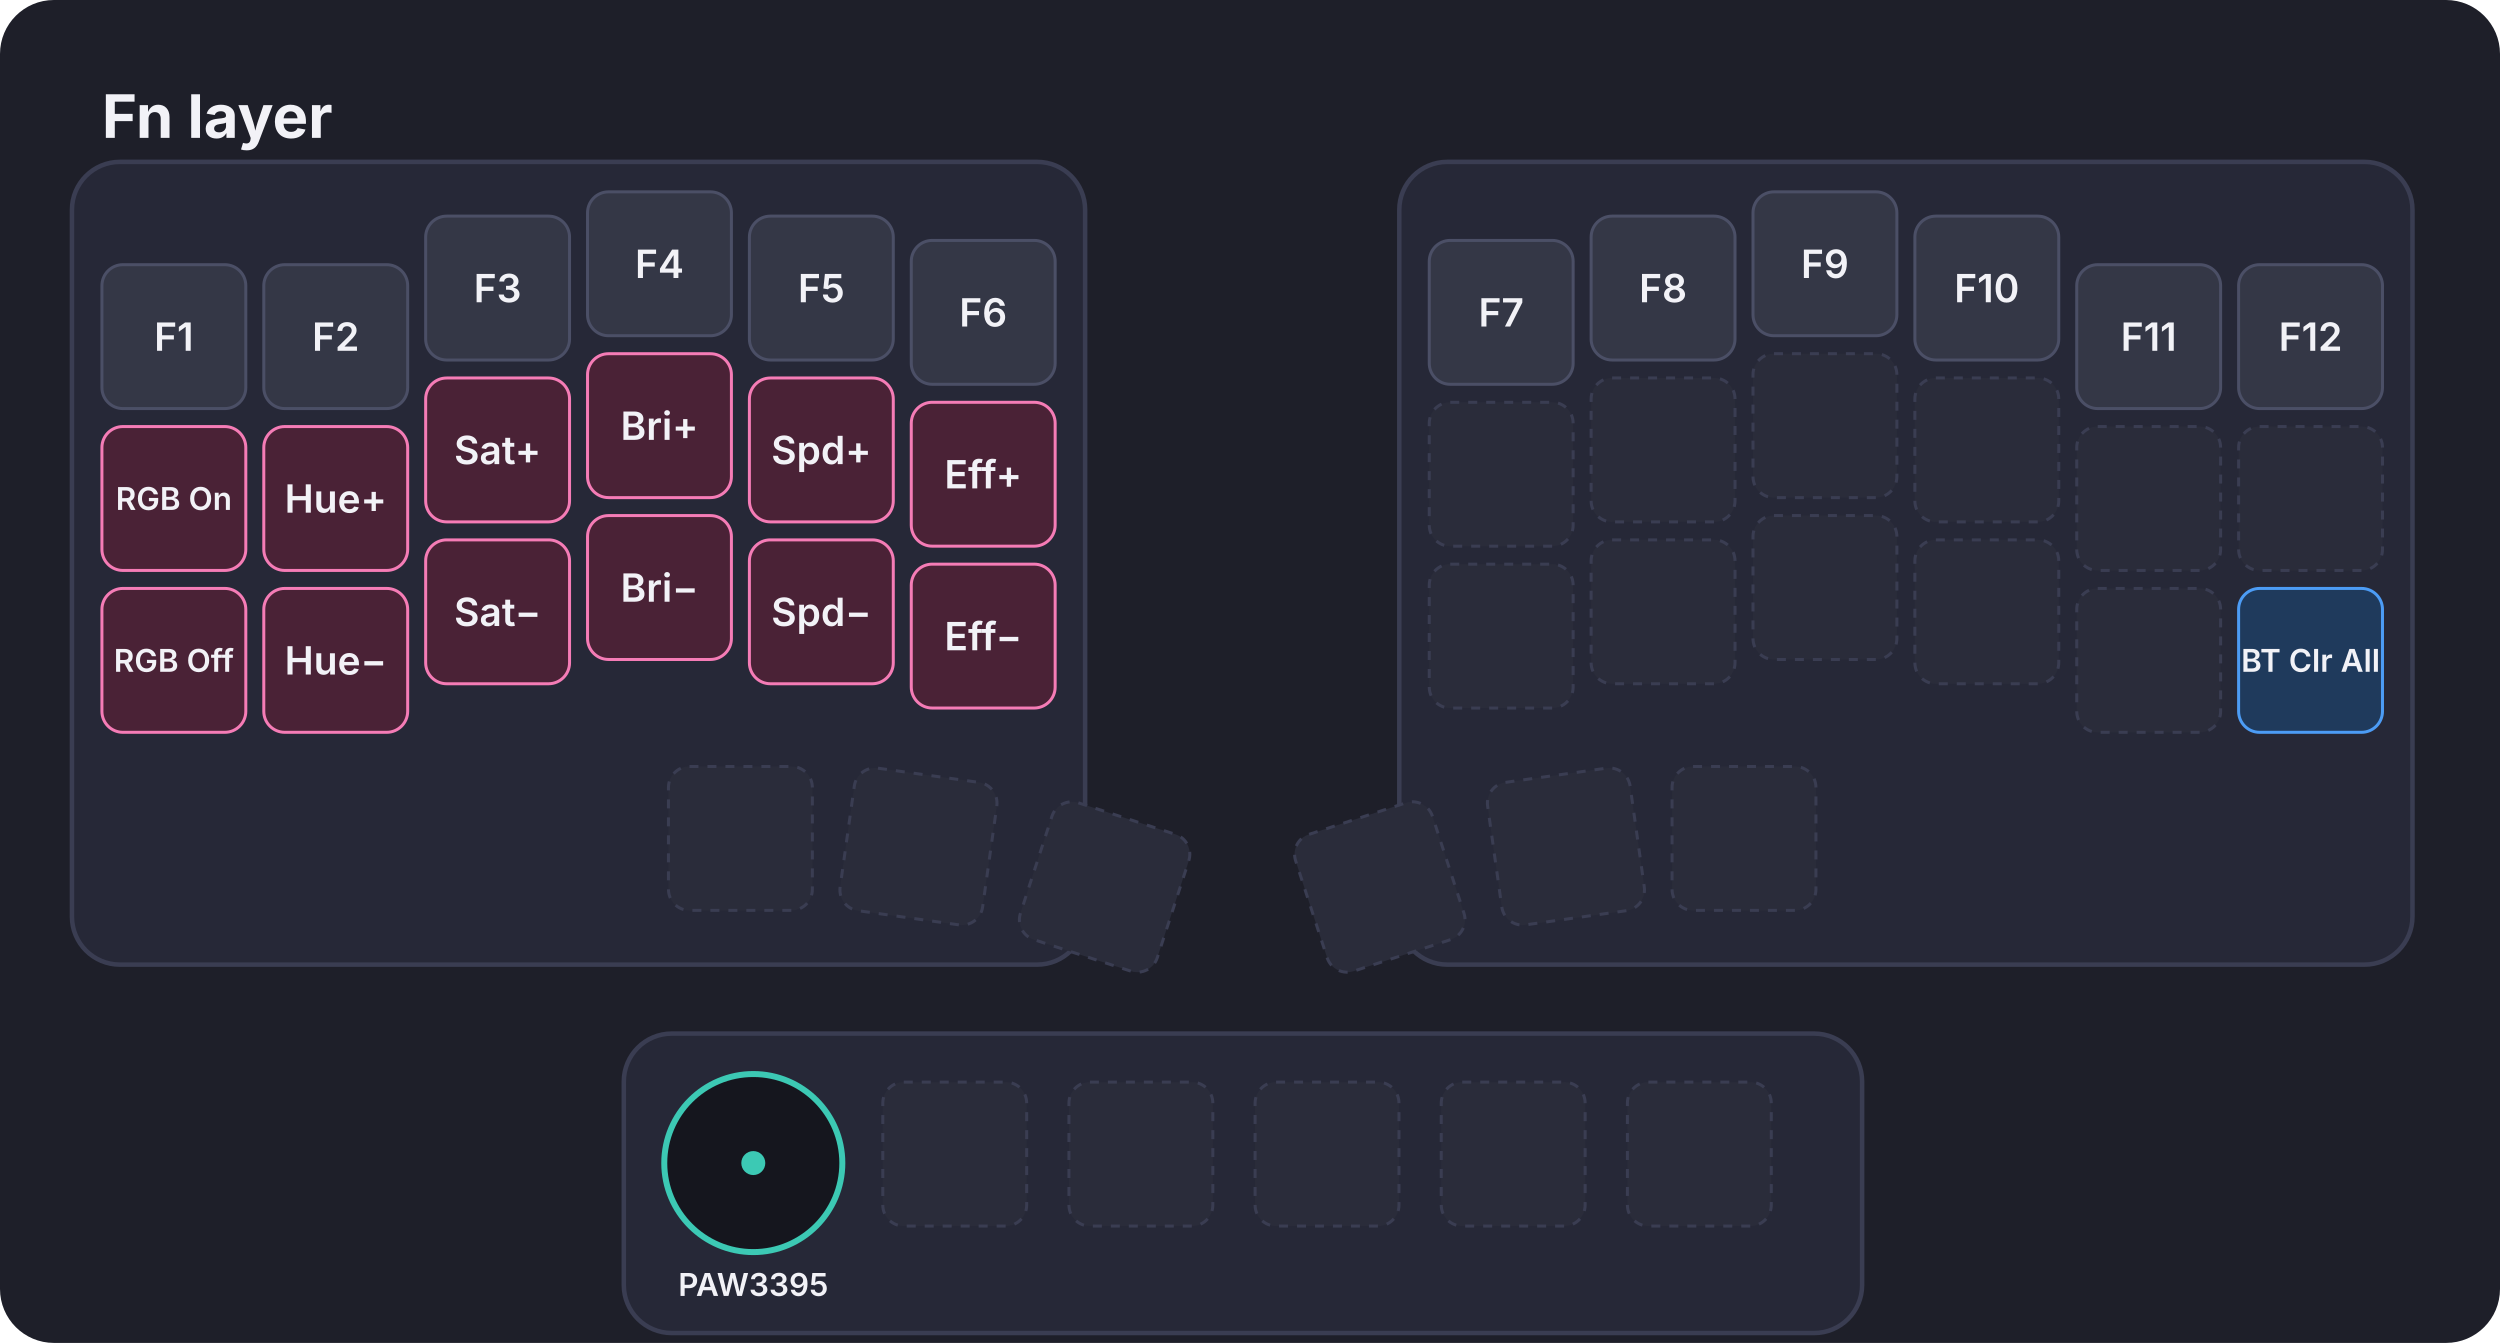
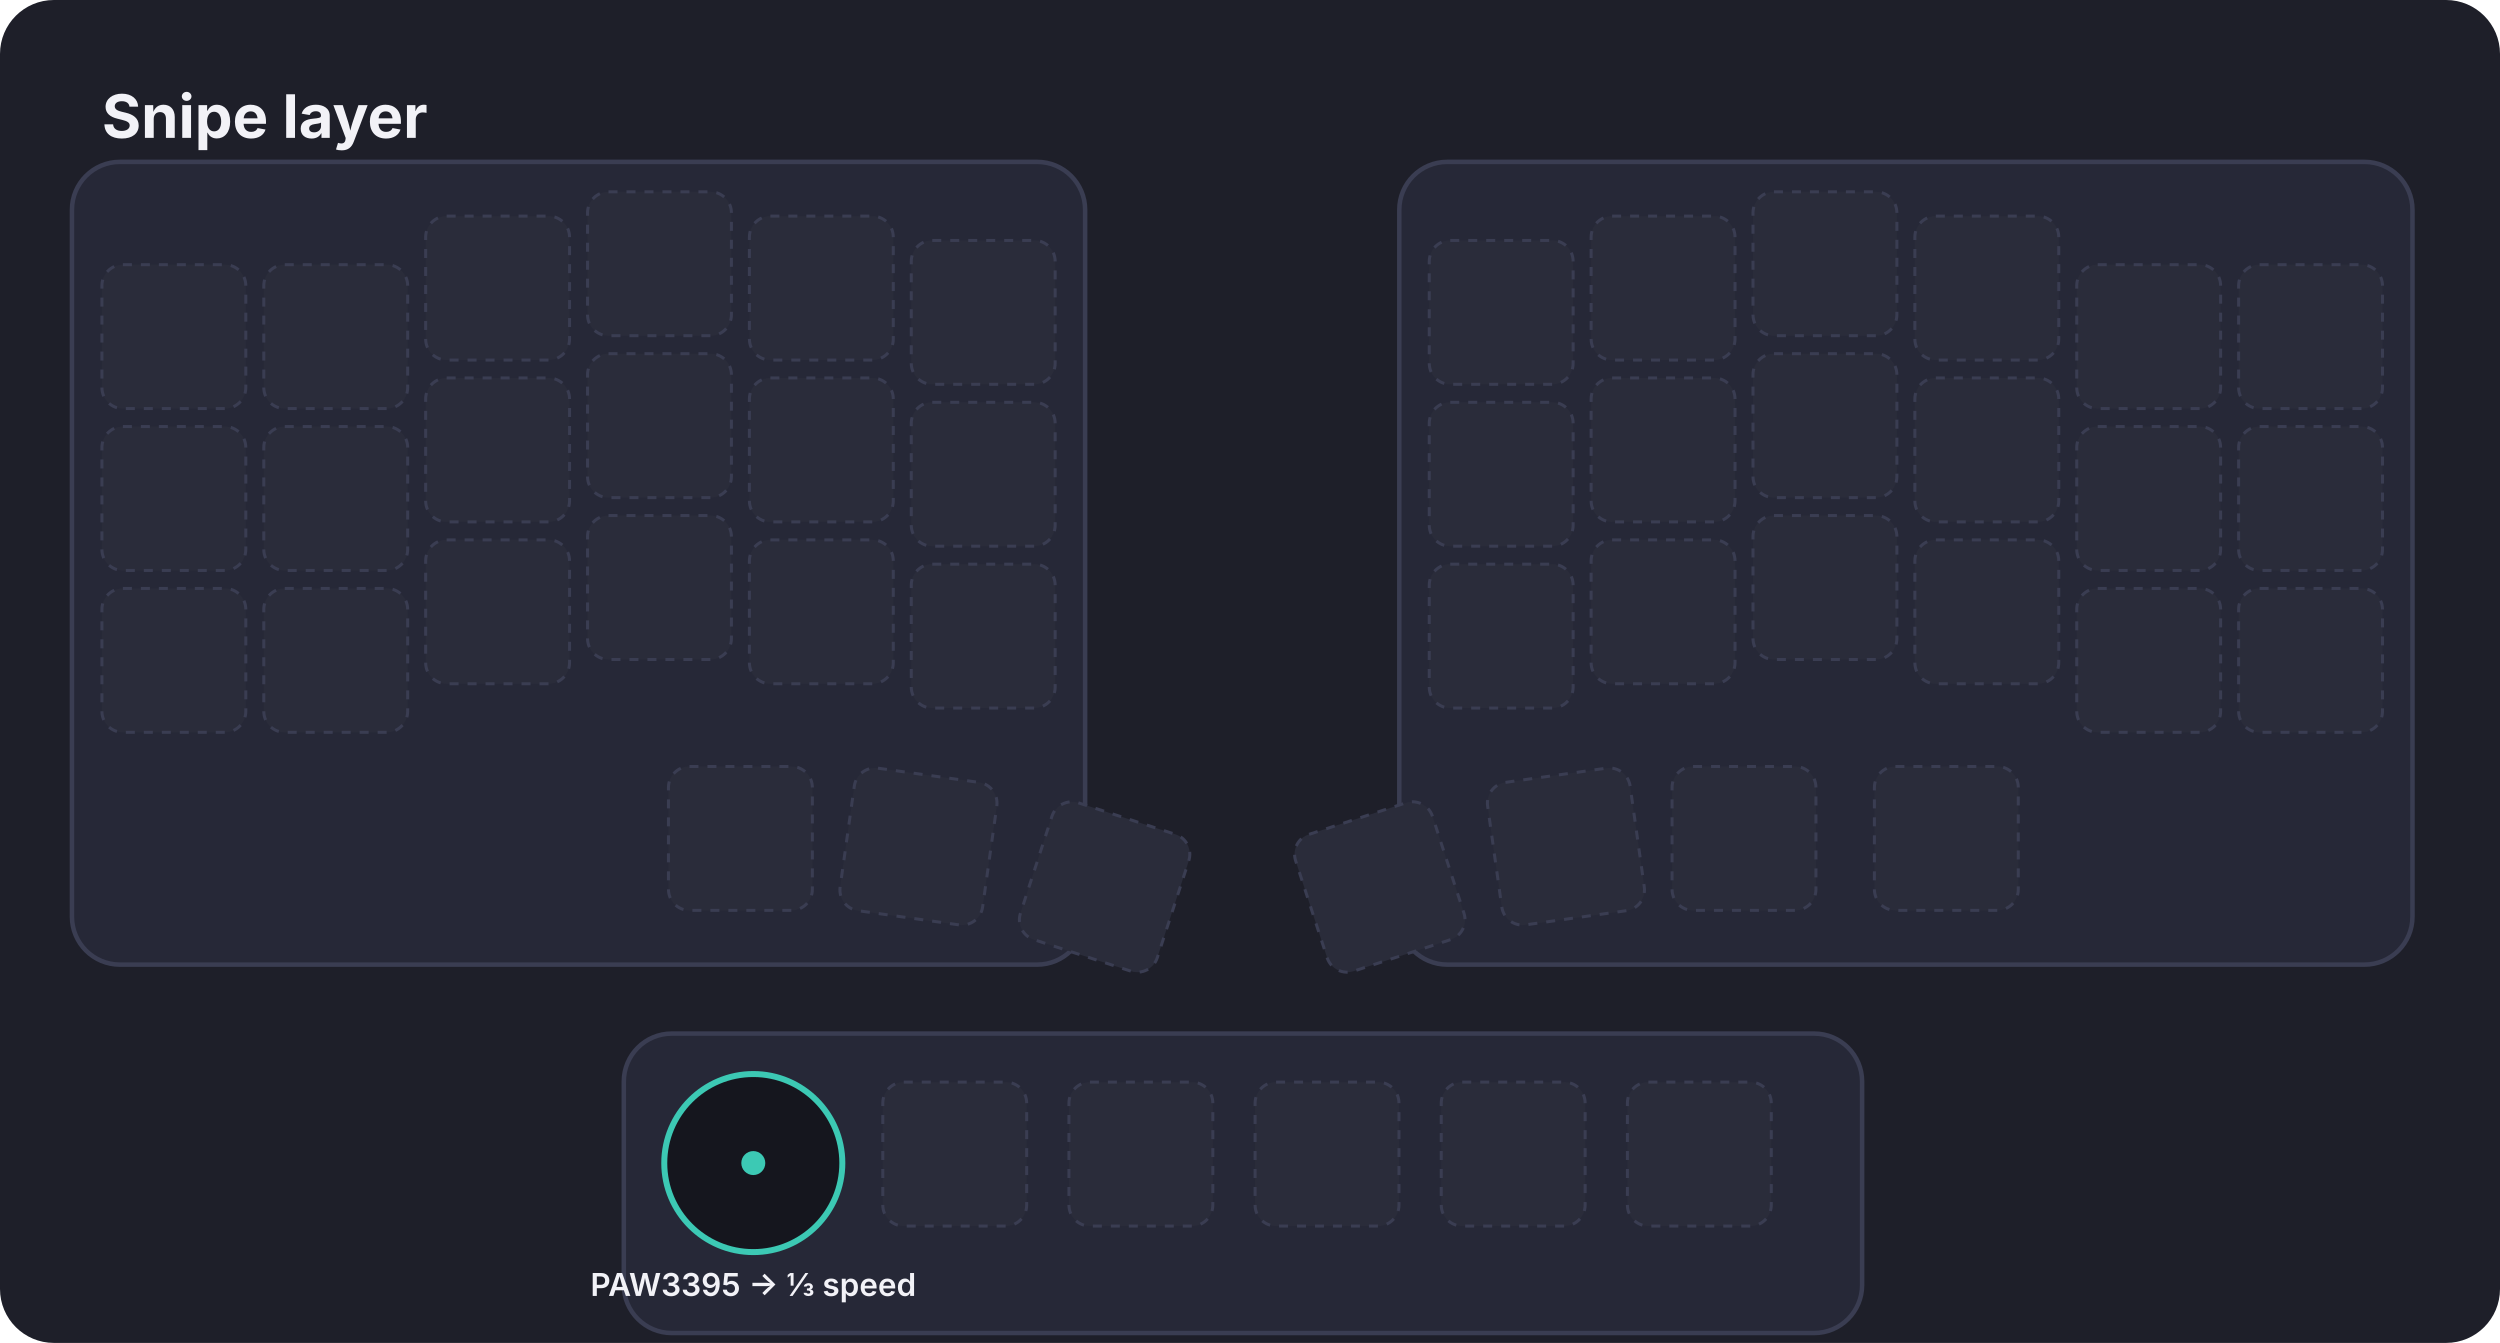
<svg xmlns="http://www.w3.org/2000/svg" width="834" height="448" viewBox="0 0 834 448">
  <style>
  .bg { fill: #1e1f29; }
  .half { fill: #262837; stroke: #3a3d52; stroke-width: 1.5; }
  .key { fill: #343746; stroke: #4b4f66; stroke-width: 1; }
  .lbl { fill: #f2f2f7; font: 600 13px 'Inter','Segoe UI',Helvetica,Arial,sans-serif; text-anchor: middle; dominant-baseline: central; }
  .small { font-size: 10.5px; }
  .title { fill: #f2f2f7; font: 700 20px 'Inter','Segoe UI',Helvetica,Arial,sans-serif; }
  .sub { fill: #9a9cb3; font: 500 12px 'Inter','Segoe UI',Helvetica,Arial,sans-serif; }
  .kind-layer { fill: #3b3363; stroke: #8b7cf6; }
  .kind-toggle { fill: #4a2a55; stroke: #e07cf6; }
  .kind-rgb { fill: #4a2236; stroke: #f57cb6; }
  .kind-mouse { fill: #1f4a4a; stroke: #3cc9b4; }
  .kind-bt { fill: #1f3a5c; stroke: #4c9cf5; }
  .kind-danger { fill: #5c1f2a; stroke: #f5576c; }
  .kind-macro { fill: #4d3d1d; stroke: #f5b84c; }
  .kind-trans { fill: #2a2c3a; stroke: #3a3d52; stroke-dasharray: 3 3; }
  .sensor { fill: #15161e; stroke: #3cc9b4; stroke-width: 2; }
  .sensor-dot { fill: #3cc9b4; }
  .wire { fill: none; stroke-width: 2.2; }
  .pin { fill: #f2f2f7; font: 500 11.5px 'JetBrains Mono','Fira Code',Menlo,monospace; dominant-baseline: central; }
  .pinbox { fill: #343746; stroke: #4b4f66; }
  .board { fill: #17351f; stroke: #3ccf6e; stroke-width: 2; }
</style>
  <rect class="bg" width="100%" height="100%" rx="18" />
-   <text class="title" x="34" y="46">Fn layer</text>
+   <text class="title" x="34" y="46">Snipe layer</text>
  <rect class="half" x="24" y="54" width="338" height="267.8" rx="16" />
  <rect class="half" x="466.8" y="54" width="338" height="267.8" rx="16" />
  <rect class="half" x="208.1" y="344.8" width="413.1" height="99.9" rx="16" />
  <circle class="sensor" cx="251.3" cy="388.0" r="29.7" />
  <circle class="sensor-dot" cx="251.3" cy="388.0" r="4" />
-   <text class="lbl small" x="251.3" y="428.5">PAW3395</text>
+   <text class="lbl small" x="251.3" y="428.5">PAW3395 → ⅓ speed</text>
  <g>
-     <rect class="key" x="34.0" y="88.3" width="48" height="48" rx="7" />
-     <text class="lbl" x="58.0" y="112.3">F1</text>
+     <rect class="key kind-trans" x="34.0" y="88.3" width="48" height="48" rx="7" />
  </g>
  <g>
-     <rect class="key" x="88.0" y="88.3" width="48" height="48" rx="7" />
-     <text class="lbl" x="112.0" y="112.3">F2</text>
+     <rect class="key kind-trans" x="88.0" y="88.3" width="48" height="48" rx="7" />
  </g>
  <g>
-     <rect class="key" x="142.0" y="72.1" width="48" height="48" rx="7" />
-     <text class="lbl" x="166.0" y="96.1">F3</text>
+     <rect class="key kind-trans" x="142.0" y="72.1" width="48" height="48" rx="7" />
  </g>
  <g>
-     <rect class="key" x="196.0" y="64.0" width="48" height="48" rx="7" />
-     <text class="lbl" x="220.0" y="88.0">F4</text>
+     <rect class="key kind-trans" x="196.0" y="64.0" width="48" height="48" rx="7" />
  </g>
  <g>
-     <rect class="key" x="250.0" y="72.1" width="48" height="48" rx="7" />
-     <text class="lbl" x="274.0" y="96.1">F5</text>
+     <rect class="key kind-trans" x="250.0" y="72.1" width="48" height="48" rx="7" />
  </g>
  <g>
-     <rect class="key" x="304.0" y="80.2" width="48" height="48" rx="7" />
-     <text class="lbl" x="328.0" y="104.2">F6</text>
+     <rect class="key kind-trans" x="304.0" y="80.2" width="48" height="48" rx="7" />
  </g>
  <g>
-     <rect class="key" x="476.8" y="80.2" width="48" height="48" rx="7" />
-     <text class="lbl" x="500.8" y="104.2">F7</text>
+     <rect class="key kind-trans" x="476.8" y="80.2" width="48" height="48" rx="7" />
  </g>
  <g>
-     <rect class="key" x="530.8" y="72.1" width="48" height="48" rx="7" />
-     <text class="lbl" x="554.8" y="96.1">F8</text>
+     <rect class="key kind-trans" x="530.8" y="72.1" width="48" height="48" rx="7" />
  </g>
  <g>
-     <rect class="key" x="584.8" y="64.0" width="48" height="48" rx="7" />
-     <text class="lbl" x="608.8" y="88.0">F9</text>
+     <rect class="key kind-trans" x="584.8" y="64.0" width="48" height="48" rx="7" />
  </g>
  <g>
-     <rect class="key" x="638.8" y="72.1" width="48" height="48" rx="7" />
-     <text class="lbl" x="662.8" y="96.1">F10</text>
+     <rect class="key kind-trans" x="638.8" y="72.1" width="48" height="48" rx="7" />
  </g>
  <g>
-     <rect class="key" x="692.8" y="88.3" width="48" height="48" rx="7" />
-     <text class="lbl" x="716.8" y="112.3">F11</text>
+     <rect class="key kind-trans" x="692.8" y="88.3" width="48" height="48" rx="7" />
  </g>
  <g>
-     <rect class="key" x="746.8" y="88.3" width="48" height="48" rx="7" />
-     <text class="lbl" x="770.8" y="112.3">F12</text>
+     <rect class="key kind-trans" x="746.8" y="88.3" width="48" height="48" rx="7" />
  </g>
  <g>
-     <rect class="key kind-rgb" x="34.0" y="142.3" width="48" height="48" rx="7" />
-     <text class="lbl small" x="58.0" y="166.3">RGB On</text>
+     <rect class="key kind-trans" x="34.0" y="142.3" width="48" height="48" rx="7" />
  </g>
  <g>
-     <rect class="key kind-rgb" x="88.0" y="142.3" width="48" height="48" rx="7" />
-     <text class="lbl" x="112.0" y="166.3">Hue+</text>
+     <rect class="key kind-trans" x="88.0" y="142.3" width="48" height="48" rx="7" />
  </g>
  <g>
-     <rect class="key kind-rgb" x="142.0" y="126.1" width="48" height="48" rx="7" />
-     <text class="lbl" x="166.0" y="150.1">Sat+</text>
+     <rect class="key kind-trans" x="142.0" y="126.1" width="48" height="48" rx="7" />
  </g>
  <g>
-     <rect class="key kind-rgb" x="196.0" y="118.0" width="48" height="48" rx="7" />
-     <text class="lbl" x="220.0" y="142.0">Bri+</text>
+     <rect class="key kind-trans" x="196.0" y="118.0" width="48" height="48" rx="7" />
  </g>
  <g>
-     <rect class="key kind-rgb" x="250.0" y="126.1" width="48" height="48" rx="7" />
-     <text class="lbl" x="274.0" y="150.1">Spd+</text>
+     <rect class="key kind-trans" x="250.0" y="126.1" width="48" height="48" rx="7" />
  </g>
  <g>
-     <rect class="key kind-rgb" x="304.0" y="134.2" width="48" height="48" rx="7" />
-     <text class="lbl" x="328.0" y="158.2">Eff+</text>
+     <rect class="key kind-trans" x="304.0" y="134.2" width="48" height="48" rx="7" />
  </g>
  <g>
    <rect class="key kind-trans" x="476.8" y="134.2" width="48" height="48" rx="7" />
  </g>
  <g>
    <rect class="key kind-trans" x="530.8" y="126.1" width="48" height="48" rx="7" />
  </g>
  <g>
    <rect class="key kind-trans" x="584.8" y="118.0" width="48" height="48" rx="7" />
  </g>
  <g>
    <rect class="key kind-trans" x="638.8" y="126.1" width="48" height="48" rx="7" />
  </g>
  <g>
    <rect class="key kind-trans" x="692.8" y="142.3" width="48" height="48" rx="7" />
  </g>
  <g>
    <rect class="key kind-trans" x="746.8" y="142.3" width="48" height="48" rx="7" />
  </g>
  <g>
-     <rect class="key kind-rgb" x="34.0" y="196.3" width="48" height="48" rx="7" />
-     <text class="lbl small" x="58.0" y="220.3">RGB Off</text>
+     <rect class="key kind-trans" x="34.0" y="196.3" width="48" height="48" rx="7" />
  </g>
  <g>
-     <rect class="key kind-rgb" x="88.0" y="196.3" width="48" height="48" rx="7" />
-     <text class="lbl" x="112.0" y="220.3">Hue−</text>
+     <rect class="key kind-trans" x="88.0" y="196.3" width="48" height="48" rx="7" />
  </g>
  <g>
-     <rect class="key kind-rgb" x="142.0" y="180.1" width="48" height="48" rx="7" />
-     <text class="lbl" x="166.0" y="204.1">Sat−</text>
+     <rect class="key kind-trans" x="142.0" y="180.1" width="48" height="48" rx="7" />
  </g>
  <g>
-     <rect class="key kind-rgb" x="196.0" y="172.0" width="48" height="48" rx="7" />
-     <text class="lbl" x="220.0" y="196.0">Bri−</text>
+     <rect class="key kind-trans" x="196.0" y="172.0" width="48" height="48" rx="7" />
  </g>
  <g>
-     <rect class="key kind-rgb" x="250.0" y="180.1" width="48" height="48" rx="7" />
-     <text class="lbl" x="274.0" y="204.1">Spd−</text>
+     <rect class="key kind-trans" x="250.0" y="180.1" width="48" height="48" rx="7" />
  </g>
  <g>
-     <rect class="key kind-rgb" x="304.0" y="188.2" width="48" height="48" rx="7" />
-     <text class="lbl" x="328.0" y="212.2">Eff−</text>
+     <rect class="key kind-trans" x="304.0" y="188.2" width="48" height="48" rx="7" />
  </g>
  <g>
    <rect class="key kind-trans" x="476.8" y="188.2" width="48" height="48" rx="7" />
  </g>
  <g>
    <rect class="key kind-trans" x="530.8" y="180.1" width="48" height="48" rx="7" />
  </g>
  <g>
    <rect class="key kind-trans" x="584.8" y="172.0" width="48" height="48" rx="7" />
  </g>
  <g>
    <rect class="key kind-trans" x="638.8" y="180.1" width="48" height="48" rx="7" />
  </g>
  <g>
    <rect class="key kind-trans" x="692.8" y="196.3" width="48" height="48" rx="7" />
  </g>
  <g>
-     <rect class="key kind-bt" x="746.8" y="196.3" width="48" height="48" rx="7" />
-     <text class="lbl small" x="770.8" y="220.3">BT Clr All</text>
+     <rect class="key kind-trans" x="746.8" y="196.3" width="48" height="48" rx="7" />
  </g>
  <g>
    <rect class="key kind-trans" x="223.0" y="255.7" width="48" height="48" rx="7" />
  </g>
  <g transform="rotate(8 306.4 282.4)">
    <rect class="key kind-trans" x="282.4" y="258.4" width="48" height="48" rx="7" />
  </g>
  <g transform="rotate(18 368.5 295.9)">
    <rect class="key kind-trans" x="344.5" y="271.9" width="48" height="48" rx="7" />
  </g>
  <g transform="rotate(-18 460.3 295.9)">
    <rect class="key kind-trans" x="436.3" y="271.9" width="48" height="48" rx="7" />
  </g>
  <g transform="rotate(-8 522.4 282.4)">
    <rect class="key kind-trans" x="498.4" y="258.4" width="48" height="48" rx="7" />
  </g>
  <g>
    <rect class="key kind-trans" x="557.8" y="255.7" width="48" height="48" rx="7" />
  </g>
  <g>
+     <rect class="key kind-trans" x="625.3" y="255.7" width="48" height="48" rx="7" />
+   </g>
+   <g>
    <rect class="key kind-trans" x="294.5" y="361.0" width="48" height="48" rx="7" />
  </g>
  <g>
    <rect class="key kind-trans" x="356.6" y="361.0" width="48" height="48" rx="7" />
  </g>
  <g>
    <rect class="key kind-trans" x="418.7" y="361.0" width="48" height="48" rx="7" />
  </g>
  <g>
    <rect class="key kind-trans" x="480.8" y="361.0" width="48" height="48" rx="7" />
  </g>
  <g>
    <rect class="key kind-trans" x="542.9" y="361.0" width="48" height="48" rx="7" />
  </g>
</svg>
